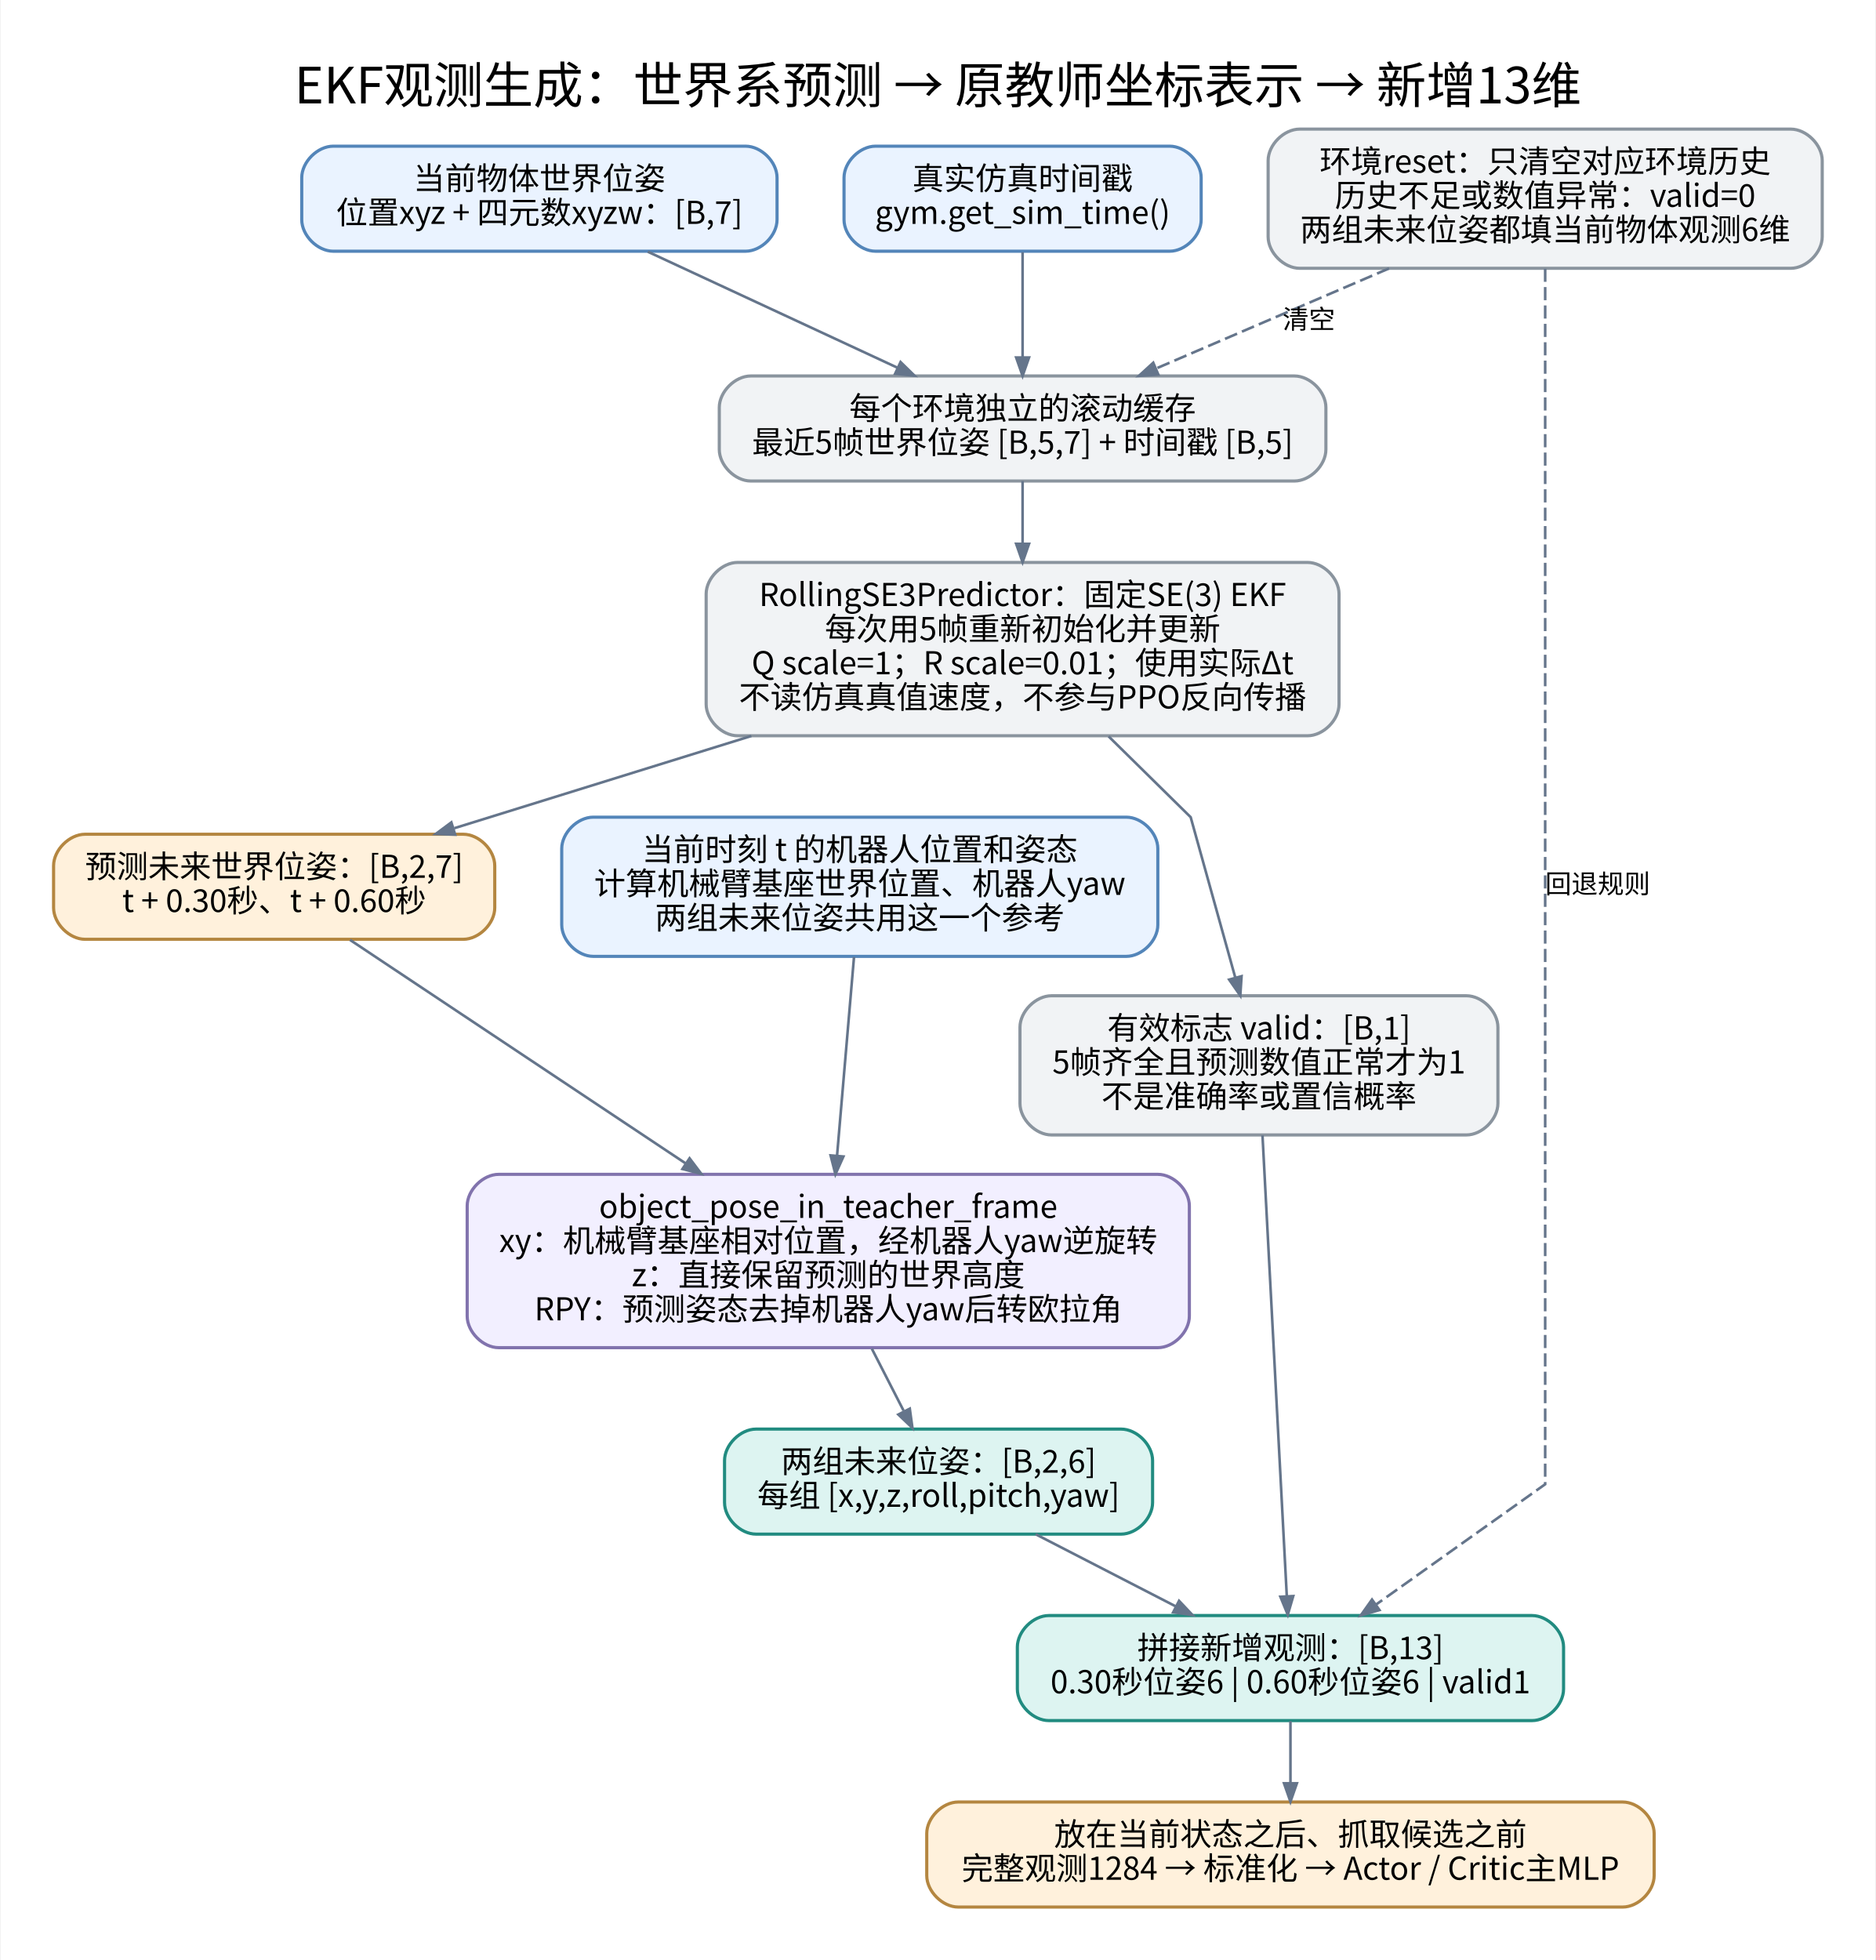
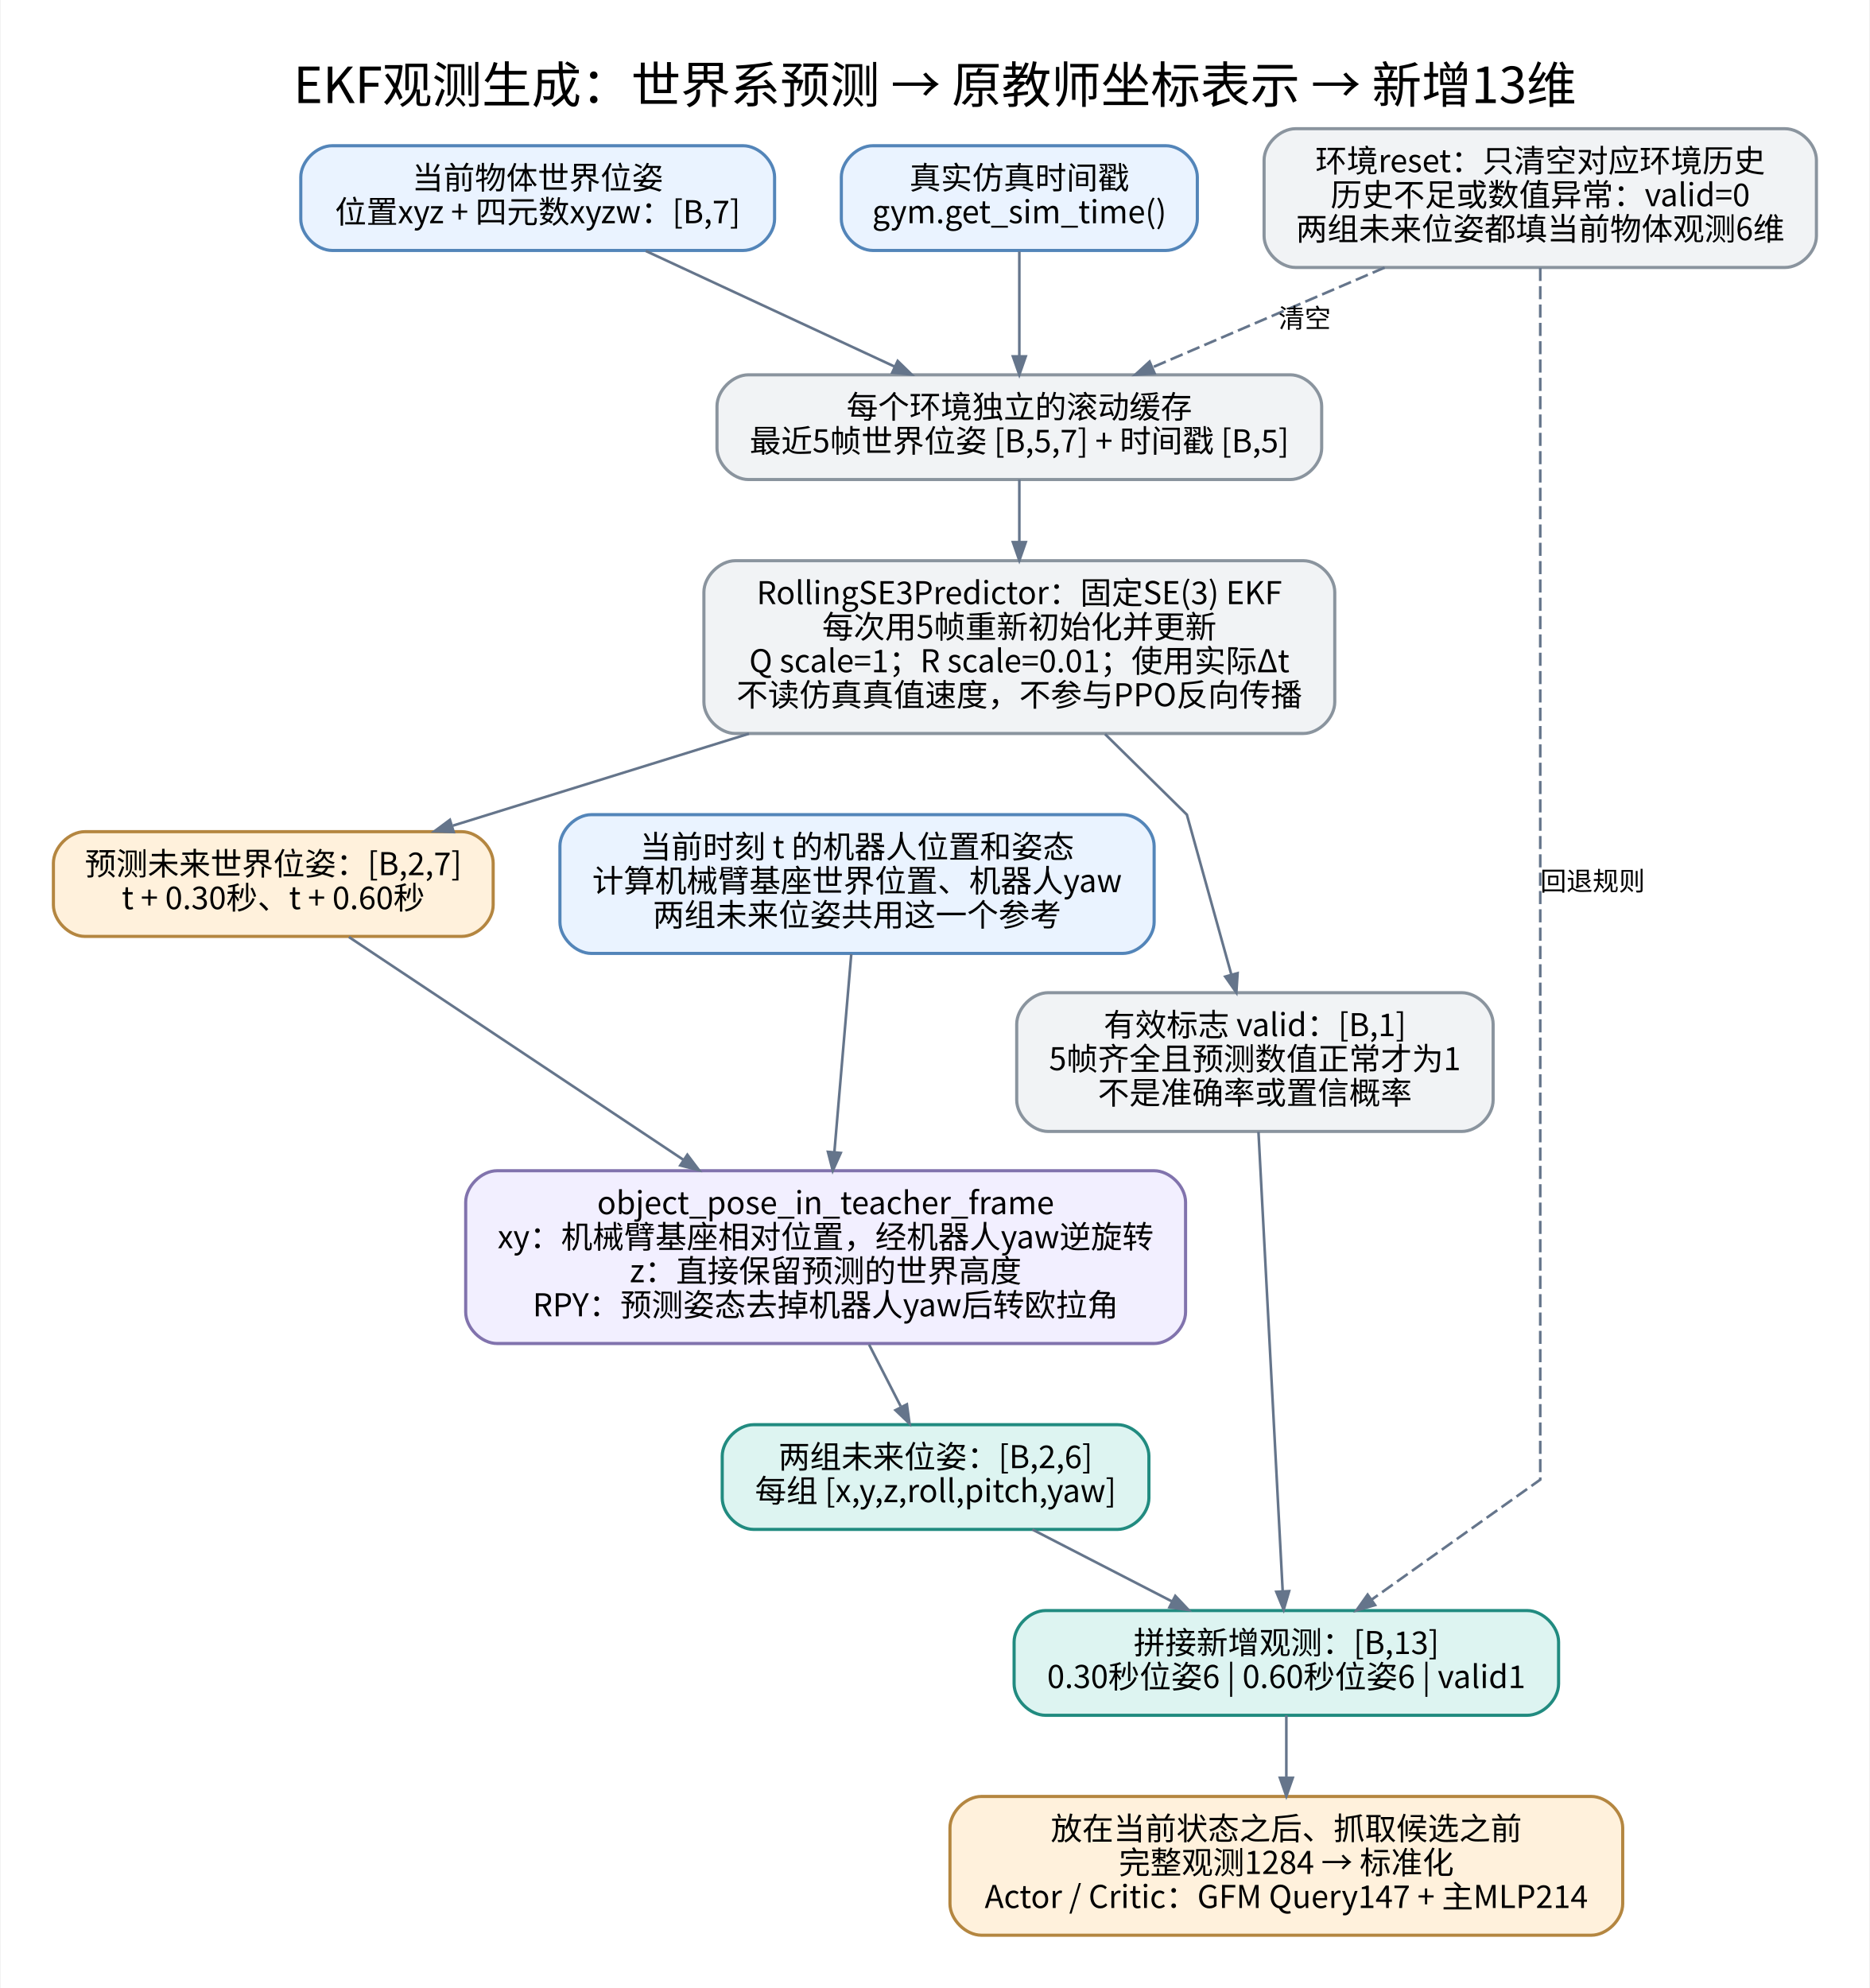
- <svg xmlns="http://www.w3.org/2000/svg" width="714pt" height="746pt" viewBox="0.00 0.00 713.82 746.32">
-   <g id="graph0" class="graph" transform="scale(1 1) rotate(0) translate(20.16 726.16)">
-     <polygon fill="white" stroke="transparent" points="-20.16,20.16 -20.16,-726.16 693.66,-726.16 693.66,20.16 -20.16,20.16" />
-     <text text-anchor="middle" x="336.75" y="-686.8" font-family="Noto Sans CJK SC" font-size="19.00">EKF观测生成：世界系预测 → 原教师坐标表示 → 新增13维</text>
+ <svg xmlns="http://www.w3.org/2000/svg" width="714pt" height="759pt" viewBox="0.00 0.00 713.82 759.32">
+   <g id="graph0" class="graph" transform="scale(1 1) rotate(0) translate(20.16 739.16)">
+     <polygon fill="white" stroke="transparent" points="-20.16,20.16 -20.16,-739.16 693.66,-739.16 693.66,20.16 -20.16,20.16" />
+     <text text-anchor="middle" x="336.75" y="-699.8" font-family="Noto Sans CJK SC" font-size="19.00">EKF观测生成：世界系预测 → 原教师坐标表示 → 新增13维</text>
    <g id="node1" class="node">
-       <path fill="#eaf3ff" stroke="#5385b9" stroke-width="1.2" d="M263.5,-670.5C263.5,-670.5 106.5,-670.5 106.5,-670.5 100.5,-670.5 94.5,-664.5 94.5,-658.5 94.5,-658.5 94.5,-642.5 94.5,-642.5 94.5,-636.5 100.5,-630.5 106.5,-630.5 106.5,-630.5 263.5,-630.5 263.5,-630.5 269.5,-630.5 275.5,-636.5 275.5,-642.5 275.5,-642.5 275.5,-658.5 275.5,-658.5 275.5,-664.5 269.5,-670.5 263.5,-670.5" />
-       <text text-anchor="middle" x="185" y="-653.9" font-family="Noto Sans CJK SC" font-size="12.00">当前物体世界位姿</text>
-       <text text-anchor="middle" x="185" y="-640.9" font-family="Noto Sans CJK SC" font-size="12.00">位置xyz + 四元数xyzw：[B,7]</text>
+       <path fill="#eaf3ff" stroke="#5385b9" stroke-width="1.2" d="M263.5,-683.5C263.5,-683.5 106.5,-683.5 106.5,-683.5 100.5,-683.5 94.5,-677.5 94.5,-671.5 94.5,-671.5 94.5,-655.5 94.5,-655.5 94.5,-649.5 100.5,-643.5 106.5,-643.5 106.5,-643.5 263.5,-643.5 263.5,-643.5 269.5,-643.5 275.5,-649.5 275.5,-655.5 275.5,-655.5 275.5,-671.5 275.5,-671.5 275.5,-677.5 269.5,-683.5 263.5,-683.5" />
+       <text text-anchor="middle" x="185" y="-666.9" font-family="Noto Sans CJK SC" font-size="12.00">当前物体世界位姿</text>
+       <text text-anchor="middle" x="185" y="-653.9" font-family="Noto Sans CJK SC" font-size="12.00">位置xyz + 四元数xyzw：[B,7]</text>
    </g>
    <g id="node3" class="node">
-       <path fill="#f1f3f5" stroke="#8a949e" stroke-width="1.2" d="M472.5,-583C472.5,-583 265.5,-583 265.5,-583 259.5,-583 253.5,-577 253.5,-571 253.5,-571 253.5,-555 253.5,-555 253.5,-549 259.5,-543 265.5,-543 265.5,-543 472.5,-543 472.5,-543 478.5,-543 484.5,-549 484.5,-555 484.5,-555 484.5,-571 484.5,-571 484.5,-577 478.5,-583 472.5,-583" />
-       <text text-anchor="middle" x="369" y="-566.4" font-family="Noto Sans CJK SC" font-size="12.00">每个环境独立的滚动缓存</text>
-       <text text-anchor="middle" x="369" y="-553.4" font-family="Noto Sans CJK SC" font-size="12.00">最近5帧世界位姿 [B,5,7] + 时间戳 [B,5]</text>
+       <path fill="#f1f3f5" stroke="#8a949e" stroke-width="1.2" d="M472.5,-596C472.5,-596 265.5,-596 265.5,-596 259.5,-596 253.5,-590 253.5,-584 253.5,-584 253.5,-568 253.5,-568 253.5,-562 259.5,-556 265.5,-556 265.5,-556 472.5,-556 472.5,-556 478.5,-556 484.5,-562 484.5,-568 484.5,-568 484.5,-584 484.5,-584 484.5,-590 478.5,-596 472.5,-596" />
+       <text text-anchor="middle" x="369" y="-579.4" font-family="Noto Sans CJK SC" font-size="12.00">每个环境独立的滚动缓存</text>
+       <text text-anchor="middle" x="369" y="-566.4" font-family="Noto Sans CJK SC" font-size="12.00">最近5帧世界位姿 [B,5,7] + 时间戳 [B,5]</text>
    </g>
    <g id="edge1" class="edge">
-       <path fill="none" stroke="#65758b" d="M226.29,-630.31C254.47,-617.22 291.86,-599.84 321.31,-586.16" />
-       <polygon fill="#65758b" stroke="#65758b" points="322.53,-588.3 327.84,-583.12 320.46,-583.85 322.53,-588.3" />
+       <path fill="none" stroke="#65758b" d="M226.29,-643.31C254.47,-630.22 291.86,-612.84 321.31,-599.16" />
+       <polygon fill="#65758b" stroke="#65758b" points="322.53,-601.3 327.84,-596.12 320.46,-596.85 322.53,-601.3" />
    </g>
    <g id="node2" class="node">
-       <path fill="#eaf3ff" stroke="#5385b9" stroke-width="1.2" d="M425,-670.5C425,-670.5 313,-670.5 313,-670.5 307,-670.5 301,-664.5 301,-658.5 301,-658.5 301,-642.5 301,-642.5 301,-636.5 307,-630.5 313,-630.5 313,-630.5 425,-630.5 425,-630.5 431,-630.5 437,-636.5 437,-642.5 437,-642.5 437,-658.5 437,-658.5 437,-664.5 431,-670.5 425,-670.5" />
-       <text text-anchor="middle" x="369" y="-653.9" font-family="Noto Sans CJK SC" font-size="12.00">真实仿真时间戳</text>
-       <text text-anchor="middle" x="369" y="-640.9" font-family="Noto Sans CJK SC" font-size="12.00">gym.get_sim_time()</text>
+       <path fill="#eaf3ff" stroke="#5385b9" stroke-width="1.2" d="M425,-683.5C425,-683.5 313,-683.5 313,-683.5 307,-683.5 301,-677.5 301,-671.5 301,-671.5 301,-655.5 301,-655.5 301,-649.5 307,-643.5 313,-643.5 313,-643.5 425,-643.5 425,-643.5 431,-643.5 437,-649.5 437,-655.5 437,-655.5 437,-671.5 437,-671.5 437,-677.5 431,-683.5 425,-683.5" />
+       <text text-anchor="middle" x="369" y="-666.9" font-family="Noto Sans CJK SC" font-size="12.00">真实仿真时间戳</text>
+       <text text-anchor="middle" x="369" y="-653.9" font-family="Noto Sans CJK SC" font-size="12.00">gym.get_sim_time()</text>
    </g>
    <g id="edge2" class="edge">
-       <path fill="none" stroke="#65758b" d="M369,-630.1C369,-618.32 369,-603.13 369,-590.28" />
-       <polygon fill="#65758b" stroke="#65758b" points="371.45,-590.03 369,-583.03 366.55,-590.03 371.45,-590.03" />
+       <path fill="none" stroke="#65758b" d="M369,-643.1C369,-631.32 369,-616.13 369,-603.28" />
+       <polygon fill="#65758b" stroke="#65758b" points="371.45,-603.03 369,-596.03 366.55,-603.03 371.45,-603.03" />
    </g>
    <g id="node4" class="node">
-       <path fill="#f1f3f5" stroke="#8a949e" stroke-width="1.2" d="M477.5,-512C477.5,-512 260.5,-512 260.5,-512 254.5,-512 248.5,-506 248.5,-500 248.5,-500 248.5,-458 248.5,-458 248.5,-452 254.5,-446 260.5,-446 260.5,-446 477.5,-446 477.5,-446 483.5,-446 489.5,-452 489.5,-458 489.5,-458 489.5,-500 489.5,-500 489.5,-506 483.5,-512 477.5,-512" />
-       <text text-anchor="middle" x="369" y="-495.4" font-family="Noto Sans CJK SC" font-size="12.00">RollingSE3Predictor：固定SE(3) EKF</text>
-       <text text-anchor="middle" x="369" y="-482.4" font-family="Noto Sans CJK SC" font-size="12.00">每次用5帧重新初始化并更新</text>
-       <text text-anchor="middle" x="369" y="-469.4" font-family="Noto Sans CJK SC" font-size="12.00">Q scale=1；R scale=0.01；使用实际Δt</text>
-       <text text-anchor="middle" x="369" y="-456.4" font-family="Noto Sans CJK SC" font-size="12.00">不读仿真真值速度，不参与PPO反向传播</text>
+       <path fill="#f1f3f5" stroke="#8a949e" stroke-width="1.2" d="M477.5,-525C477.5,-525 260.5,-525 260.5,-525 254.5,-525 248.5,-519 248.5,-513 248.5,-513 248.5,-471 248.5,-471 248.5,-465 254.5,-459 260.5,-459 260.5,-459 477.5,-459 477.5,-459 483.5,-459 489.5,-465 489.5,-471 489.5,-471 489.5,-513 489.5,-513 489.5,-519 483.5,-525 477.5,-525" />
+       <text text-anchor="middle" x="369" y="-508.4" font-family="Noto Sans CJK SC" font-size="12.00">RollingSE3Predictor：固定SE(3) EKF</text>
+       <text text-anchor="middle" x="369" y="-495.4" font-family="Noto Sans CJK SC" font-size="12.00">每次用5帧重新初始化并更新</text>
+       <text text-anchor="middle" x="369" y="-482.4" font-family="Noto Sans CJK SC" font-size="12.00">Q scale=1；R scale=0.01；使用实际Δt</text>
+       <text text-anchor="middle" x="369" y="-469.4" font-family="Noto Sans CJK SC" font-size="12.00">不读仿真真值速度，不参与PPO反向传播</text>
    </g>
    <g id="edge3" class="edge">
-       <path fill="none" stroke="#65758b" d="M369,-542.98C369,-535.88 369,-527.54 369,-519.28" />
-       <polygon fill="#65758b" stroke="#65758b" points="371.45,-519.08 369,-512.09 366.55,-519.09 371.45,-519.08" />
+       <path fill="none" stroke="#65758b" d="M369,-555.98C369,-548.88 369,-540.54 369,-532.28" />
+       <polygon fill="#65758b" stroke="#65758b" points="371.45,-532.08 369,-525.09 366.55,-532.09 371.45,-532.08" />
    </g>
    <g id="node5" class="node">
-       <path fill="#fff1dc" stroke="#b48640" stroke-width="1.2" d="M156,-408.5C156,-408.5 12,-408.5 12,-408.5 6,-408.5 0,-402.5 0,-396.5 0,-396.5 0,-380.5 0,-380.5 0,-374.5 6,-368.5 12,-368.5 12,-368.5 156,-368.5 156,-368.5 162,-368.5 168,-374.5 168,-380.5 168,-380.5 168,-396.5 168,-396.5 168,-402.5 162,-408.5 156,-408.5" />
-       <text text-anchor="middle" x="84" y="-391.9" font-family="Noto Sans CJK SC" font-size="12.00">预测未来世界位姿：[B,2,7]</text>
-       <text text-anchor="middle" x="84" y="-378.9" font-family="Noto Sans CJK SC" font-size="12.00">t + 0.30秒、t + 0.60秒</text>
+       <path fill="#fff1dc" stroke="#b48640" stroke-width="1.2" d="M156,-421.5C156,-421.5 12,-421.5 12,-421.5 6,-421.5 0,-415.5 0,-409.5 0,-409.5 0,-393.5 0,-393.5 0,-387.5 6,-381.5 12,-381.5 12,-381.5 156,-381.5 156,-381.5 162,-381.5 168,-387.5 168,-393.5 168,-393.5 168,-409.5 168,-409.5 168,-415.5 162,-421.5 156,-421.5" />
+       <text text-anchor="middle" x="84" y="-404.9" font-family="Noto Sans CJK SC" font-size="12.00">预测未来世界位姿：[B,2,7]</text>
+       <text text-anchor="middle" x="84" y="-391.9" font-family="Noto Sans CJK SC" font-size="12.00">t + 0.30秒、t + 0.60秒</text>
    </g>
    <g id="edge4" class="edge">
-       <path fill="none" stroke="#65758b" d="M265.71,-445.92C228.08,-434.24 186.5,-421.33 152.62,-410.81" />
-       <polygon fill="#65758b" stroke="#65758b" points="152.92,-408.34 145.51,-408.6 151.47,-413.02 152.92,-408.34" />
+       <path fill="none" stroke="#65758b" d="M265.71,-458.92C228.08,-447.24 186.5,-434.33 152.62,-423.81" />
+       <polygon fill="#65758b" stroke="#65758b" points="152.92,-421.34 145.51,-421.6 151.47,-426.02 152.92,-421.34" />
    </g>
    <g id="node9" class="node">
-       <path fill="#f1f3f5" stroke="#8a949e" stroke-width="1.2" d="M538,-347C538,-347 380,-347 380,-347 374,-347 368,-341 368,-335 368,-335 368,-306 368,-306 368,-300 374,-294 380,-294 380,-294 538,-294 538,-294 544,-294 550,-300 550,-306 550,-306 550,-335 550,-335 550,-341 544,-347 538,-347" />
-       <text text-anchor="middle" x="459" y="-330.4" font-family="Noto Sans CJK SC" font-size="12.00">有效标志 valid：[B,1]</text>
-       <text text-anchor="middle" x="459" y="-317.4" font-family="Noto Sans CJK SC" font-size="12.00">5帧齐全且预测数值正常才为1</text>
-       <text text-anchor="middle" x="459" y="-304.4" font-family="Noto Sans CJK SC" font-size="12.00">不是准确率或置信概率</text>
+       <path fill="#f1f3f5" stroke="#8a949e" stroke-width="1.2" d="M538,-360C538,-360 380,-360 380,-360 374,-360 368,-354 368,-348 368,-348 368,-319 368,-319 368,-313 374,-307 380,-307 380,-307 538,-307 538,-307 544,-307 550,-313 550,-319 550,-319 550,-348 550,-348 550,-354 544,-360 538,-360" />
+       <text text-anchor="middle" x="459" y="-343.4" font-family="Noto Sans CJK SC" font-size="12.00">有效标志 valid：[B,1]</text>
+       <text text-anchor="middle" x="459" y="-330.4" font-family="Noto Sans CJK SC" font-size="12.00">5帧齐全且预测数值正常才为1</text>
+       <text text-anchor="middle" x="459" y="-317.4" font-family="Noto Sans CJK SC" font-size="12.00">不是准确率或置信概率</text>
    </g>
    <g id="edge10" class="edge">
-       <path fill="none" stroke="#65758b" d="M401.75,-445.76C417.5,-430.26 433,-415 433,-415 433,-415 442.44,-381.07 449.94,-354.09" />
-       <polygon fill="#65758b" stroke="#65758b" points="452.38,-354.45 451.9,-347.05 447.66,-353.14 452.38,-354.45" />
+       <path fill="none" stroke="#65758b" d="M401.75,-458.76C417.5,-443.26 433,-428 433,-428 433,-428 442.44,-394.07 449.94,-367.09" />
+       <polygon fill="#65758b" stroke="#65758b" points="452.38,-367.45 451.9,-360.05 447.66,-366.14 452.38,-367.45" />
    </g>
    <g id="node7" class="node">
-       <path fill="#f2efff" stroke="#8173ad" stroke-width="1.2" d="M420.5,-279C420.5,-279 169.5,-279 169.5,-279 163.5,-279 157.5,-273 157.5,-267 157.5,-267 157.5,-225 157.5,-225 157.5,-219 163.5,-213 169.5,-213 169.5,-213 420.5,-213 420.5,-213 426.5,-213 432.5,-219 432.5,-225 432.5,-225 432.5,-267 432.5,-267 432.5,-273 426.5,-279 420.5,-279" />
-       <text text-anchor="middle" x="295" y="-262.4" font-family="Noto Sans CJK SC" font-size="12.00">object_pose_in_teacher_frame</text>
-       <text text-anchor="middle" x="295" y="-249.4" font-family="Noto Sans CJK SC" font-size="12.00">xy：机械臂基座相对位置，经机器人yaw逆旋转</text>
-       <text text-anchor="middle" x="295" y="-236.4" font-family="Noto Sans CJK SC" font-size="12.00">z：直接保留预测的世界高度</text>
-       <text text-anchor="middle" x="295" y="-223.4" font-family="Noto Sans CJK SC" font-size="12.00">RPY：预测姿态去掉机器人yaw后转欧拉角</text>
+       <path fill="#f2efff" stroke="#8173ad" stroke-width="1.2" d="M420.5,-292C420.5,-292 169.5,-292 169.5,-292 163.5,-292 157.5,-286 157.5,-280 157.5,-280 157.5,-238 157.5,-238 157.5,-232 163.5,-226 169.5,-226 169.5,-226 420.5,-226 420.5,-226 426.5,-226 432.5,-232 432.5,-238 432.5,-238 432.5,-280 432.5,-280 432.5,-286 426.5,-292 420.5,-292" />
+       <text text-anchor="middle" x="295" y="-275.4" font-family="Noto Sans CJK SC" font-size="12.00">object_pose_in_teacher_frame</text>
+       <text text-anchor="middle" x="295" y="-262.4" font-family="Noto Sans CJK SC" font-size="12.00">xy：机械臂基座相对位置，经机器人yaw逆旋转</text>
+       <text text-anchor="middle" x="295" y="-249.4" font-family="Noto Sans CJK SC" font-size="12.00">z：直接保留预测的世界高度</text>
+       <text text-anchor="middle" x="295" y="-236.4" font-family="Noto Sans CJK SC" font-size="12.00">RPY：预测姿态去掉机器人yaw后转欧拉角</text>
    </g>
    <g id="edge5" class="edge">
-       <path fill="none" stroke="#65758b" d="M112.9,-368.26C145.71,-346.41 199.96,-310.28 240.74,-283.13" />
-       <polygon fill="#65758b" stroke="#65758b" points="242.18,-285.11 246.65,-279.19 239.47,-281.03 242.18,-285.11" />
+       <path fill="none" stroke="#65758b" d="M112.9,-381.26C145.71,-359.41 199.96,-323.28 240.74,-296.13" />
+       <polygon fill="#65758b" stroke="#65758b" points="242.18,-298.11 246.65,-292.19 239.47,-294.03 242.18,-298.11" />
    </g>
    <g id="node6" class="node">
-       <path fill="#eaf3ff" stroke="#5385b9" stroke-width="1.2" d="M408.5,-415C408.5,-415 205.5,-415 205.5,-415 199.5,-415 193.5,-409 193.5,-403 193.5,-403 193.5,-374 193.5,-374 193.5,-368 199.5,-362 205.5,-362 205.5,-362 408.5,-362 408.5,-362 414.5,-362 420.5,-368 420.5,-374 420.5,-374 420.5,-403 420.5,-403 420.5,-409 414.5,-415 408.5,-415" />
-       <text text-anchor="middle" x="307" y="-398.4" font-family="Noto Sans CJK SC" font-size="12.00">当前时刻 t 的机器人位置和姿态</text>
-       <text text-anchor="middle" x="307" y="-385.4" font-family="Noto Sans CJK SC" font-size="12.00">计算机械臂基座世界位置、机器人yaw</text>
-       <text text-anchor="middle" x="307" y="-372.4" font-family="Noto Sans CJK SC" font-size="12.00">两组未来位姿共用这一个参考</text>
+       <path fill="#eaf3ff" stroke="#5385b9" stroke-width="1.2" d="M408.5,-428C408.5,-428 205.5,-428 205.5,-428 199.5,-428 193.5,-422 193.5,-416 193.5,-416 193.5,-387 193.5,-387 193.5,-381 199.5,-375 205.5,-375 205.5,-375 408.5,-375 408.5,-375 414.5,-375 420.5,-381 420.5,-387 420.5,-387 420.5,-416 420.5,-416 420.5,-422 414.5,-428 408.5,-428" />
+       <text text-anchor="middle" x="307" y="-411.4" font-family="Noto Sans CJK SC" font-size="12.00">当前时刻 t 的机器人位置和姿态</text>
+       <text text-anchor="middle" x="307" y="-398.4" font-family="Noto Sans CJK SC" font-size="12.00">计算机械臂基座世界位置、机器人yaw</text>
+       <text text-anchor="middle" x="307" y="-385.4" font-family="Noto Sans CJK SC" font-size="12.00">两组未来位姿共用这一个参考</text>
    </g>
    <g id="edge9" class="edge">
-       <path fill="none" stroke="#65758b" d="M304.8,-361.73C303,-340.62 300.42,-310.41 298.36,-286.29" />
-       <polygon fill="#65758b" stroke="#65758b" points="300.77,-285.79 297.73,-279.02 295.89,-286.2 300.77,-285.79" />
+       <path fill="none" stroke="#65758b" d="M304.8,-374.73C303,-353.62 300.42,-323.41 298.36,-299.29" />
+       <polygon fill="#65758b" stroke="#65758b" points="300.77,-298.79 297.73,-292.02 295.89,-299.2 300.77,-298.79" />
    </g>
    <g id="node8" class="node">
-       <path fill="#ddf4f1" stroke="#218b80" stroke-width="1.2" d="M406.5,-182C406.5,-182 267.5,-182 267.5,-182 261.5,-182 255.5,-176 255.5,-170 255.5,-170 255.5,-154 255.5,-154 255.5,-148 261.5,-142 267.5,-142 267.5,-142 406.5,-142 406.5,-142 412.5,-142 418.5,-148 418.5,-154 418.5,-154 418.5,-170 418.5,-170 418.5,-176 412.5,-182 406.5,-182" />
-       <text text-anchor="middle" x="337" y="-165.4" font-family="Noto Sans CJK SC" font-size="12.00">两组未来位姿：[B,2,6]</text>
-       <text text-anchor="middle" x="337" y="-152.4" font-family="Noto Sans CJK SC" font-size="12.00">每组 [x,y,z,roll,pitch,yaw]</text>
+       <path fill="#ddf4f1" stroke="#218b80" stroke-width="1.2" d="M406.5,-195C406.5,-195 267.5,-195 267.5,-195 261.5,-195 255.5,-189 255.5,-183 255.5,-183 255.5,-167 255.5,-167 255.5,-161 261.5,-155 267.5,-155 267.5,-155 406.5,-155 406.5,-155 412.5,-155 418.5,-161 418.5,-167 418.5,-167 418.5,-183 418.5,-183 418.5,-189 412.5,-195 406.5,-195" />
+       <text text-anchor="middle" x="337" y="-178.4" font-family="Noto Sans CJK SC" font-size="12.00">两组未来位姿：[B,2,6]</text>
+       <text text-anchor="middle" x="337" y="-165.4" font-family="Noto Sans CJK SC" font-size="12.00">每组 [x,y,z,roll,pitch,yaw]</text>
    </g>
    <g id="edge6" class="edge">
-       <path fill="none" stroke="#65758b" d="M311.6,-212.59C315.6,-204.78 319.83,-196.53 323.66,-189.05" />
-       <polygon fill="#65758b" stroke="#65758b" points="326.04,-189.77 327.05,-182.43 321.68,-187.54 326.04,-189.77" />
+       <path fill="none" stroke="#65758b" d="M311.6,-225.59C315.6,-217.78 319.83,-209.53 323.66,-202.05" />
+       <polygon fill="#65758b" stroke="#65758b" points="326.04,-202.77 327.05,-195.43 321.68,-200.54 326.04,-202.77" />
    </g>
    <g id="node11" class="node">
-       <path fill="#ddf4f1" stroke="#218b80" stroke-width="1.2" d="M563,-111C563,-111 379,-111 379,-111 373,-111 367,-105 367,-99 367,-99 367,-83 367,-83 367,-77 373,-71 379,-71 379,-71 563,-71 563,-71 569,-71 575,-77 575,-83 575,-83 575,-99 575,-99 575,-105 569,-111 563,-111" />
-       <text text-anchor="middle" x="471" y="-94.4" font-family="Noto Sans CJK SC" font-size="12.00">拼接新增观测：[B,13]</text>
-       <text text-anchor="middle" x="471" y="-81.4" font-family="Noto Sans CJK SC" font-size="12.00">0.30秒位姿6 | 0.60秒位姿6 | valid1</text>
+       <path fill="#ddf4f1" stroke="#218b80" stroke-width="1.2" d="M563,-124C563,-124 379,-124 379,-124 373,-124 367,-118 367,-112 367,-112 367,-96 367,-96 367,-90 373,-84 379,-84 379,-84 563,-84 563,-84 569,-84 575,-90 575,-96 575,-96 575,-112 575,-112 575,-118 569,-124 563,-124" />
+       <text text-anchor="middle" x="471" y="-107.4" font-family="Noto Sans CJK SC" font-size="12.00">拼接新增观测：[B,13]</text>
+       <text text-anchor="middle" x="471" y="-94.4" font-family="Noto Sans CJK SC" font-size="12.00">0.30秒位姿6 | 0.60秒位姿6 | valid1</text>
    </g>
    <g id="edge7" class="edge">
-       <path fill="none" stroke="#65758b" d="M373.97,-141.96C390.53,-133.44 410.17,-123.32 427.44,-114.43" />
-       <polygon fill="#65758b" stroke="#65758b" points="428.58,-116.6 433.68,-111.21 426.34,-112.24 428.58,-116.6" />
+       <path fill="none" stroke="#65758b" d="M373.97,-154.96C390.53,-146.44 410.17,-136.32 427.44,-127.43" />
+       <polygon fill="#65758b" stroke="#65758b" points="428.58,-129.6 433.68,-124.21 426.34,-125.24 428.58,-129.6" />
    </g>
    <g id="edge11" class="edge">
-       <path fill="none" stroke="#65758b" d="M460.35,-293.85C462.65,-250.34 467.28,-162.55 469.6,-118.49" />
-       <polygon fill="#65758b" stroke="#65758b" points="472.06,-118.42 469.98,-111.3 467.17,-118.16 472.06,-118.42" />
+       <path fill="none" stroke="#65758b" d="M460.35,-306.85C462.65,-263.34 467.28,-175.55 469.6,-131.49" />
+       <polygon fill="#65758b" stroke="#65758b" points="472.06,-131.42 469.98,-124.3 467.17,-131.16 472.06,-131.42" />
    </g>
    <g id="node10" class="node">
-       <path fill="#f1f3f5" stroke="#8a949e" stroke-width="1.2" d="M661.5,-677C661.5,-677 474.5,-677 474.5,-677 468.5,-677 462.5,-671 462.5,-665 462.5,-665 462.5,-636 462.5,-636 462.5,-630 468.5,-624 474.5,-624 474.5,-624 661.5,-624 661.5,-624 667.5,-624 673.5,-630 673.5,-636 673.5,-636 673.5,-665 673.5,-665 673.5,-671 667.5,-677 661.5,-677" />
-       <text text-anchor="middle" x="568" y="-660.4" font-family="Noto Sans CJK SC" font-size="12.00">环境reset：只清空对应环境历史</text>
-       <text text-anchor="middle" x="568" y="-647.4" font-family="Noto Sans CJK SC" font-size="12.00">历史不足或数值异常：valid=0</text>
-       <text text-anchor="middle" x="568" y="-634.4" font-family="Noto Sans CJK SC" font-size="12.00">两组未来位姿都填当前物体观测6维</text>
+       <path fill="#f1f3f5" stroke="#8a949e" stroke-width="1.2" d="M661.5,-690C661.5,-690 474.5,-690 474.5,-690 468.5,-690 462.5,-684 462.5,-678 462.5,-678 462.5,-649 462.5,-649 462.5,-643 468.5,-637 474.5,-637 474.5,-637 661.5,-637 661.5,-637 667.5,-637 673.5,-643 673.5,-649 673.5,-649 673.5,-678 673.5,-678 673.5,-684 667.5,-690 661.5,-690" />
+       <text text-anchor="middle" x="568" y="-673.4" font-family="Noto Sans CJK SC" font-size="12.00">环境reset：只清空对应环境历史</text>
+       <text text-anchor="middle" x="568" y="-660.4" font-family="Noto Sans CJK SC" font-size="12.00">历史不足或数值异常：valid=0</text>
+       <text text-anchor="middle" x="568" y="-647.4" font-family="Noto Sans CJK SC" font-size="12.00">两组未来位姿都填当前物体观测6维</text>
    </g>
    <g id="edge12" class="edge">
-       <path fill="none" stroke="#65758b" stroke-dasharray="5,2" d="M508.56,-623.96C480.37,-611.85 447.03,-597.53 420.01,-585.92" />
-       <polygon fill="#65758b" stroke="#65758b" points="420.68,-583.54 413.28,-583.03 418.75,-588.04 420.68,-583.54" />
-       <text text-anchor="middle" x="478" y="-601" font-family="Noto Sans CJK SC" font-size="10.00">清空</text>
+       <path fill="none" stroke="#65758b" stroke-dasharray="5,2" d="M508.56,-636.96C480.37,-624.85 447.03,-610.53 420.01,-598.92" />
+       <polygon fill="#65758b" stroke="#65758b" points="420.68,-596.54 413.28,-596.03 418.75,-601.04 420.68,-596.54" />
+       <text text-anchor="middle" x="478" y="-614" font-family="Noto Sans CJK SC" font-size="10.00">清空</text>
    </g>
    <g id="edge13" class="edge">
-       <path fill="none" stroke="#65758b" stroke-dasharray="5,2" d="M568,-623.85C568,-598.66 568,-564 568,-564 568,-564 568,-564 568,-161 568,-161 531.81,-135.25 503.64,-115.22" />
-       <polygon fill="#65758b" stroke="#65758b" points="504.89,-113.1 497.76,-111.04 502.05,-117.09 504.89,-113.1" />
-       <text text-anchor="middle" x="588" y="-386" font-family="Noto Sans CJK SC" font-size="10.00">回退规则</text>
+       <path fill="none" stroke="#65758b" stroke-dasharray="5,2" d="M568,-636.85C568,-611.66 568,-577 568,-577 568,-577 568,-577 568,-174 568,-174 531.81,-148.25 503.64,-128.22" />
+       <polygon fill="#65758b" stroke="#65758b" points="504.89,-126.1 497.76,-124.04 502.05,-130.09 504.89,-126.1" />
+       <text text-anchor="middle" x="588" y="-399" font-family="Noto Sans CJK SC" font-size="10.00">回退规则</text>
    </g>
    <g id="node12" class="node">
-       <path fill="#fff1dc" stroke="#b48640" stroke-width="1.2" d="M597.5,-40C597.5,-40 344.5,-40 344.5,-40 338.5,-40 332.5,-34 332.5,-28 332.5,-28 332.5,-12 332.5,-12 332.5,-6 338.5,0 344.5,0 344.5,0 597.5,0 597.5,0 603.5,0 609.5,-6 609.5,-12 609.5,-12 609.5,-28 609.5,-28 609.5,-34 603.5,-40 597.5,-40" />
-       <text text-anchor="middle" x="471" y="-23.4" font-family="Noto Sans CJK SC" font-size="12.00">放在当前状态之后、抓取候选之前</text>
-       <text text-anchor="middle" x="471" y="-10.4" font-family="Noto Sans CJK SC" font-size="12.00">完整观测1284 → 标准化 → Actor / Critic主MLP</text>
+       <path fill="#fff1dc" stroke="#b48640" stroke-width="1.2" d="M587.5,-53C587.5,-53 354.5,-53 354.5,-53 348.5,-53 342.5,-47 342.5,-41 342.5,-41 342.5,-12 342.5,-12 342.5,-6 348.5,0 354.5,0 354.5,0 587.5,0 587.5,0 593.5,0 599.5,-6 599.5,-12 599.5,-12 599.5,-41 599.5,-41 599.5,-47 593.5,-53 587.5,-53" />
+       <text text-anchor="middle" x="471" y="-36.4" font-family="Noto Sans CJK SC" font-size="12.00">放在当前状态之后、抓取候选之前</text>
+       <text text-anchor="middle" x="471" y="-23.4" font-family="Noto Sans CJK SC" font-size="12.00">完整观测1284 → 标准化</text>
+       <text text-anchor="middle" x="471" y="-10.4" font-family="Noto Sans CJK SC" font-size="12.00">Actor / Critic：GFM Query147 + 主MLP214</text>
    </g>
    <g id="edge8" class="edge">
-       <path fill="none" stroke="#65758b" d="M471,-70.78C471,-63.6 471,-55.32 471,-47.59" />
-       <polygon fill="#65758b" stroke="#65758b" points="473.45,-47.12 471,-40.12 468.55,-47.12 473.45,-47.12" />
+       <path fill="none" stroke="#65758b" d="M471,-83.95C471,-76.79 471,-68.43 471,-60.38" />
+       <polygon fill="#65758b" stroke="#65758b" points="473.45,-60.11 471,-53.11 468.55,-60.11 473.45,-60.11" />
    </g>
  </g>
</svg>
